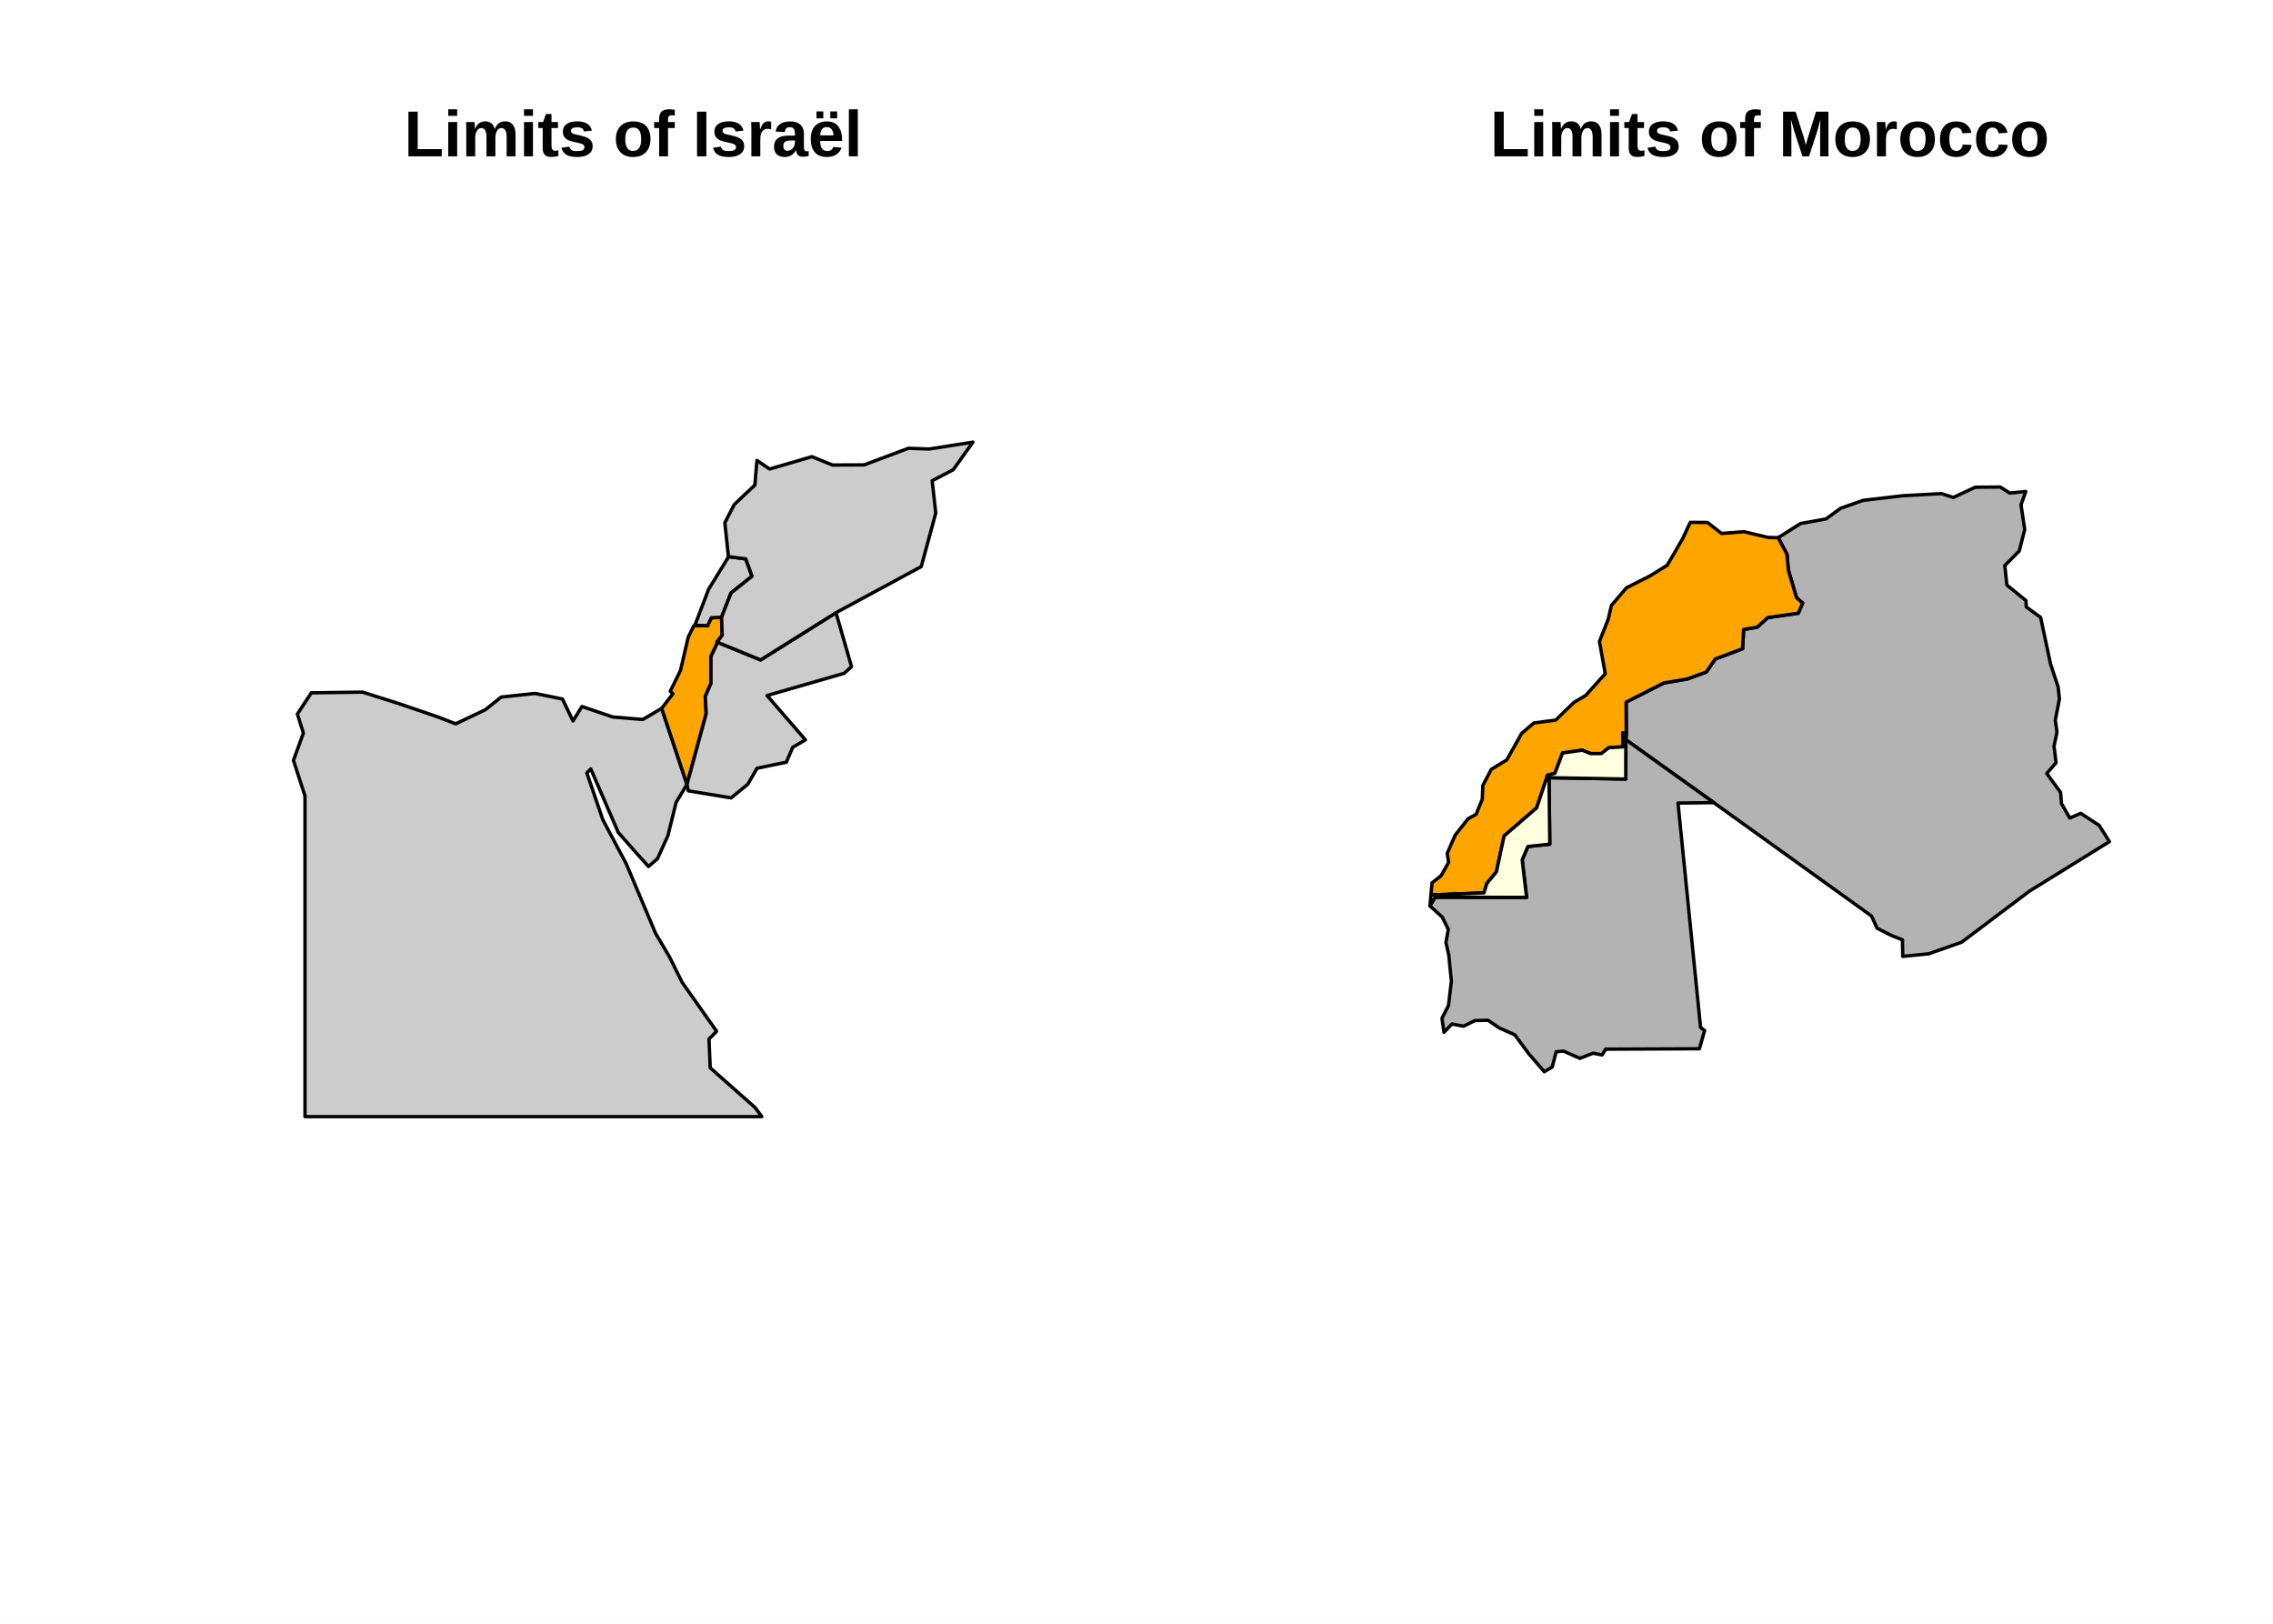
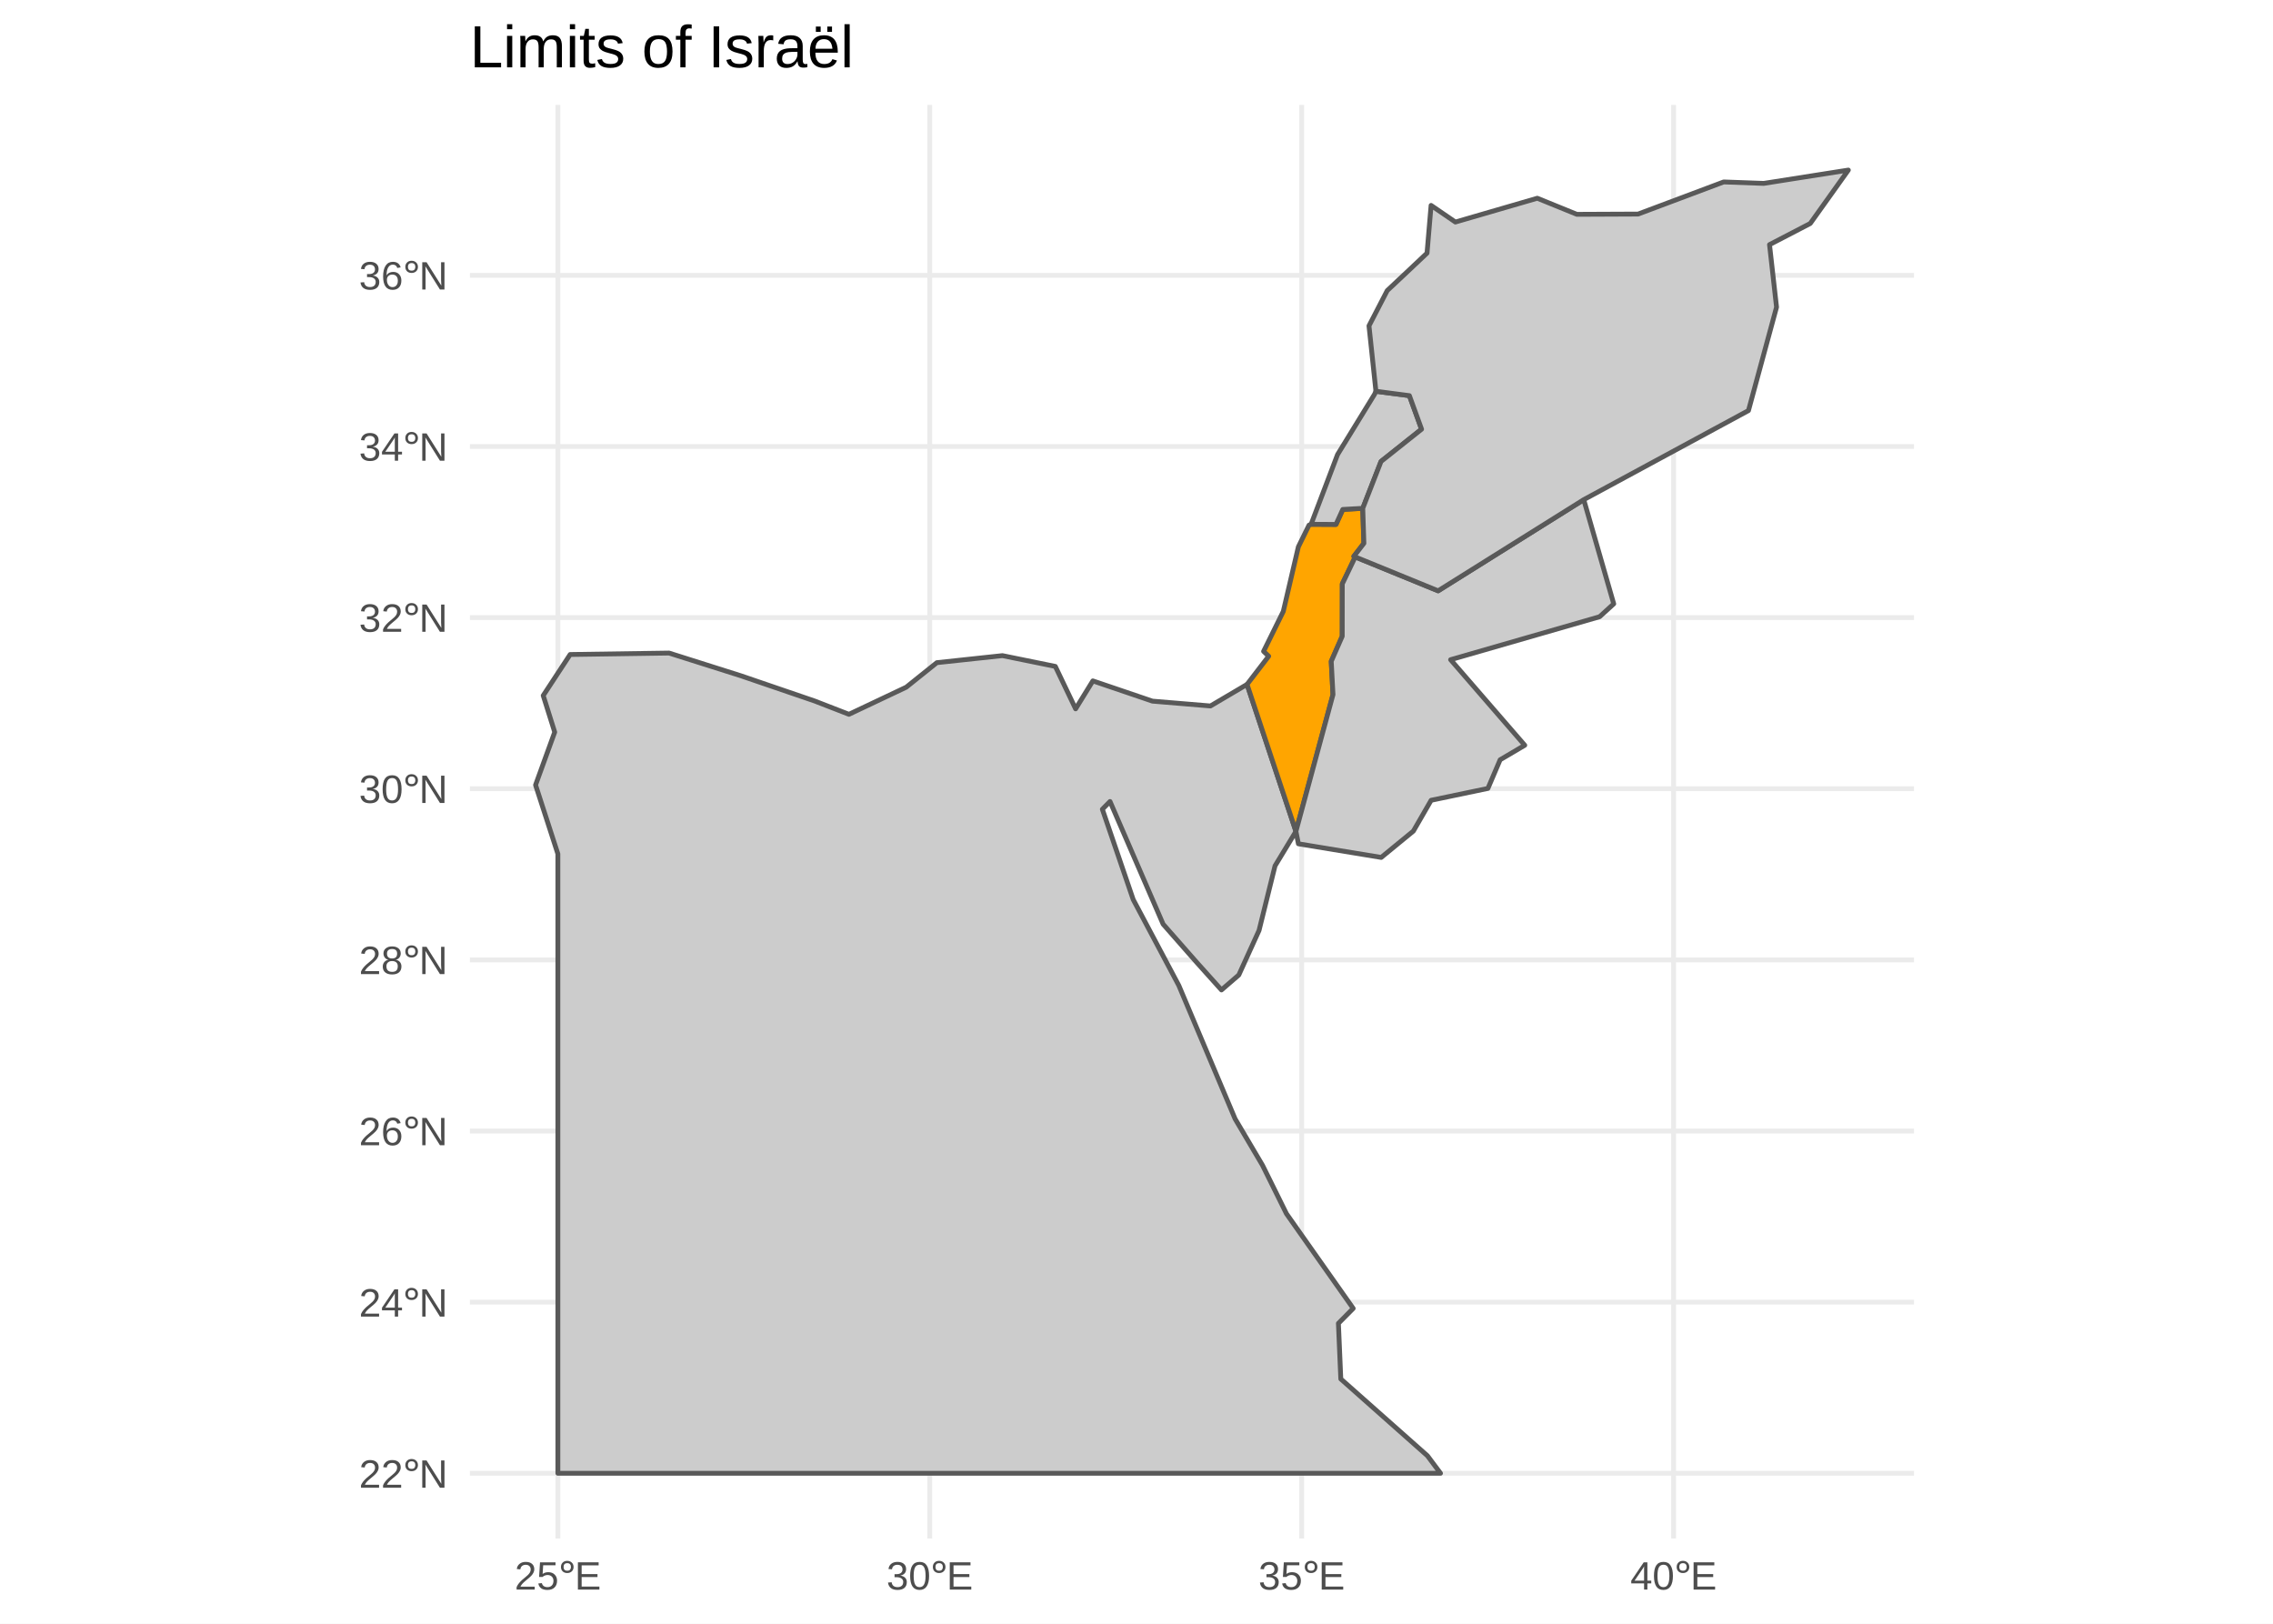
<svg xmlns="http://www.w3.org/2000/svg" viewBox="0 0 504.00 360.00">
  <defs>
    <style type="text/css">
    line, polyline, polygon, path, rect, circle {
      fill: none;
      stroke: #000000;
      stroke-linecap: round;
      stroke-linejoin: round;
      stroke-miterlimit: 10.00;
    }
  </style>
  </defs>
  <rect width="100%" height="100%" style="stroke: none; fill: #FFFFFF;" />
  <defs>
-     <clipPath id="cpNTkuMDR8MjIxLjc2fDI4Ni41Nnw1OS4wNA==">
-       <rect x="59.04" y="59.04" width="162.72" height="227.52" />
+     <clipPath id="cpNzQuMTJ8NDI5Ljg4fDM2MC4wMHwwLjAw">
+       <rect x="74.12" y="0.00" width="355.76" height="360.00" />
    </clipPath>
  </defs>
-   <rect x="59.04" y="59.04" width="162.72" height="227.52" style="stroke-width: 0.75; stroke: none;" clip-path="url(#cpNTkuMDR8MjIxLjc2fDI4Ni41Nnw1OS4wNA==)" />
-   <path d="M 152.33 173.92 L 149.93 177.86 L 148.10 185.28 L 145.78 190.39 L 143.79 192.11 L 140.94 188.94 L 137.09 184.56 L 131.00 170.48 L 130.12 171.37 L 133.66 181.73 L 138.90 191.60 L 145.35 206.90 L 148.50 212.24 L 151.24 217.78 L 158.90 228.65 L 157.21 230.37 L 157.48 236.75 L 167.43 245.56 L 168.92 247.57 L 135.07 247.57 L 101.94 247.57 L 67.63 247.57 L 67.63 211.41 L 67.63 176.49 L 65.07 168.59 L 67.27 162.52 L 65.94 158.32 L 69.03 153.61 L 80.39 153.45 L 88.61 156.05 L 97.08 158.95 L 101.04 160.48 L 107.61 157.36 L 111.12 154.55 L 118.65 153.74 L 124.72 154.98 L 127.05 159.85 L 129.03 156.64 L 135.87 158.96 L 142.52 159.52 L 146.72 157.05 L 152.33 173.92 Z" style="fill-rule: evenodd; fill: #CCCCCC; stroke-width: 0.75;" clip-path="url(#cpNTkuMDR8MjIxLjc2fDI4Ni41Nnw1OS4wNA==)" />
-   <path d="M 160.00 136.84 L 160.13 140.86 L 158.98 142.35 L 159.14 142.42 L 157.65 145.51 L 157.65 151.52 L 156.39 154.40 L 156.59 158.22 L 152.33 173.92 L 146.72 157.05 L 149.21 153.81 L 148.62 153.25 L 150.88 148.66 L 152.61 141.26 L 153.83 138.77 L 154.07 138.67 L 156.93 138.69 L 157.71 136.97 L 160.00 136.84 Z" style="fill-rule: evenodd; fill: #FFA500; stroke-width: 0.75;" clip-path="url(#cpNTkuMDR8MjIxLjc2fDI4Ni41Nnw1OS4wNA==)" />
-   <path d="M 157.65 145.51 L 159.14 142.42 L 168.65 146.31 L 185.37 135.84 L 188.81 147.80 L 187.18 149.28 L 170.08 154.21 L 178.59 164.03 L 175.77 165.69 L 174.36 168.98 L 167.85 170.34 L 165.81 173.88 L 162.12 176.90 L 152.62 175.34 L 152.33 173.92 L 156.59 158.22 L 156.39 154.40 L 157.65 151.52 L 157.65 145.51 Z" style="fill-rule: evenodd; fill: #CCCCCC; stroke-width: 0.75;" clip-path="url(#cpNTkuMDR8MjIxLjc2fDI4Ni41Nnw1OS4wNA==)" />
-   <path d="M 160.00 136.84 L 157.71 136.97 L 156.93 138.69 L 154.07 138.67 L 157.11 130.67 L 161.36 123.75 L 161.52 123.41 L 165.36 123.91 L 166.75 127.76 L 162.10 131.46 L 160.00 136.84 Z" style="fill-rule: evenodd; fill: #CCCCCC; stroke-width: 0.75;" clip-path="url(#cpNTkuMDR8MjIxLjc2fDI4Ni41Nnw1OS4wNA==)" />
-   <path d="M 185.37 135.84 L 168.65 146.31 L 159.14 142.42 L 158.98 142.35 L 160.13 140.86 L 160.00 136.84 L 162.10 131.46 L 166.75 127.76 L 165.36 123.91 L 161.52 123.41 L 160.72 115.90 L 162.81 111.86 L 165.09 109.70 L 167.38 107.55 L 167.84 102.08 L 170.64 103.99 L 180.03 101.25 L 184.58 103.10 L 191.60 103.07 L 201.42 99.39 L 206.02 99.55 L 215.73 98.03 L 211.36 104.15 L 206.69 106.58 L 207.49 113.75 L 204.27 125.62 L 185.37 135.84 Z" style="fill-rule: evenodd; fill: #CCCCCC; stroke-width: 0.75;" clip-path="url(#cpNTkuMDR8MjIxLjc2fDI4Ni41Nnw1OS4wNA==)" />
  <defs>
-     <clipPath id="cpMC4wMHwyNTIuMDB8MzYwLjAwfDAuMDA=">
-       <rect x="0.00" y="0.00" width="252.00" height="360.00" />
+     <clipPath id="cpMC4wMHw1MDQuMDB8MzYwLjAwfDAuMDA=">
+       <rect x="0.00" y="0.00" width="504.00" height="360.00" />
    </clipPath>
  </defs>
-   <g clip-path="url(#cpMC4wMHwyNTIuMDB8MzYwLjAwfDAuMDA=)">
-     <text x="89.59" y="34.67" style="font-size: 14.40px; font-weight: bold; font-family: Arial;" textLength="101.63px" lengthAdjust="spacingAndGlyphs">Limits of Israël</text>
-   </g>
  <defs>
-     <clipPath id="cpMzExLjA0fDQ3My43NnwyODYuNTZ8NTkuMDQ=">
-       <rect x="311.04" y="59.04" width="162.72" height="227.52" />
+     <clipPath id="cpMTA0LjIwfDQyNC40MHwzNDEuMDl8MjMuMjc=">
+       <rect x="104.20" y="23.27" width="320.20" height="317.82" />
    </clipPath>
  </defs>
-   <rect x="311.04" y="59.04" width="162.72" height="227.52" style="stroke-width: 0.75; stroke: none;" clip-path="url(#cpMzExLjA0fDQ3My43NnwyODYuNTZ8NTkuMDQ=)" />
-   <path d="M 467.73 186.60 L 449.97 197.59 L 434.96 208.90 L 427.65 211.47 L 421.90 212.04 L 421.84 208.37 L 419.44 207.43 L 416.21 205.79 L 414.98 203.09 L 397.49 190.52 L 380.00 177.95 L 360.50 164.00 L 360.60 162.88 L 360.60 162.49 L 360.56 155.67 L 368.93 151.42 L 374.11 150.54 L 378.35 148.99 L 380.33 146.10 L 386.39 143.82 L 386.62 139.56 L 389.62 139.06 L 391.96 136.93 L 398.75 135.95 L 399.70 133.72 L 398.33 132.49 L 396.54 126.41 L 396.23 122.90 L 394.28 119.21 L 399.26 116.07 L 404.87 115.06 L 408.14 112.69 L 413.13 110.93 L 421.92 109.91 L 430.49 109.44 L 433.11 110.29 L 437.99 108.02 L 443.53 107.98 L 445.64 109.32 L 449.18 108.97 L 448.13 111.93 L 448.95 117.42 L 447.73 122.17 L 444.53 125.38 L 444.99 129.72 L 449.23 133.16 L 449.28 134.55 L 452.47 136.88 L 454.68 147.22 L 456.36 152.31 L 456.64 154.98 L 455.73 159.68 L 456.10 162.31 L 455.44 165.46 L 455.90 169.09 L 453.84 171.49 L 456.90 175.69 L 457.10 178.16 L 458.94 181.37 L 461.37 180.32 L 465.46 183.00 L 467.73 186.60 Z" style="fill-rule: evenodd; fill: #B3B3B3; stroke-width: 0.75;" clip-path="url(#cpMzExLjA0fDQ3My43NnwyODYuNTZ8NTkuMDQ=)" />
-   <path d="M 378.60 115.83 L 381.73 118.28 L 386.66 117.88 L 392.02 119.15 L 394.28 119.21 L 396.23 122.90 L 396.54 126.41 L 398.33 132.49 L 399.70 133.72 L 398.75 135.95 L 391.96 136.93 L 389.62 139.06 L 386.62 139.56 L 386.39 143.82 L 380.33 146.10 L 378.35 148.99 L 374.11 150.54 L 368.93 151.42 L 360.56 155.67 L 360.60 162.49 L 359.81 162.49 L 359.81 162.49 L 359.93 165.58 L 356.73 165.77 L 355.06 167.08 L 352.70 167.08 L 350.83 166.33 L 346.47 166.95 L 344.78 171.44 L 343.16 171.86 L 340.72 179.12 L 333.51 185.34 L 331.80 193.30 L 329.68 195.88 L 329.05 197.96 L 317.38 198.42 L 317.29 198.41 L 317.53 195.74 L 319.53 194.17 L 321.22 191.17 L 320.89 189.22 L 322.67 185.15 L 325.56 181.49 L 327.30 180.56 L 328.67 177.20 L 328.80 174.13 L 330.67 170.57 L 334.12 168.47 L 337.41 162.59 L 337.50 162.51 L 340.11 160.29 L 344.93 159.66 L 349.01 155.72 L 351.61 154.18 L 355.94 149.37 L 354.65 142.21 L 356.61 137.25 L 357.31 134.22 L 360.64 130.32 L 365.85 127.69 L 369.69 125.31 L 373.15 119.34 L 374.78 115.81 L 378.60 115.83 Z" style="fill-rule: evenodd; fill: #FFA500; stroke-width: 0.75;" clip-path="url(#cpMzExLjA0fDQ3My43NnwyODYuNTZ8NTkuMDQ=)" />
-   <path d="M 342.43 237.62 L 339.01 233.66 L 335.87 229.42 L 332.43 227.90 L 329.95 226.20 L 327.06 226.27 L 324.53 227.52 L 321.95 227.03 L 320.18 228.87 L 319.73 225.77 L 321.18 222.93 L 321.82 217.50 L 321.25 211.81 L 320.62 208.95 L 321.14 206.07 L 319.80 203.33 L 317.07 200.85 L 318.20 198.92 L 338.50 198.96 L 337.52 190.64 L 338.78 187.68 L 343.64 187.16 L 343.47 172.42 L 360.49 172.72 L 360.50 164.00 L 380.00 177.95 L 372.07 178.05 L 374.57 202.91 L 377.07 227.78 L 377.97 228.49 L 376.82 232.52 L 356.02 232.61 L 355.24 233.89 L 353.23 233.51 L 350.31 234.65 L 346.69 233.04 L 345.05 233.18 L 344.18 236.57 L 342.43 237.62 Z" style="fill-rule: evenodd; fill: #B3B3B3; stroke-width: 0.75;" clip-path="url(#cpMzExLjA0fDQ3My43NnwyODYuNTZ8NTkuMDQ=)" />
-   <path d="M 359.93 165.58 L 359.81 162.49 L 360.60 162.49 L 360.60 162.88 L 360.50 164.00 L 360.49 172.72 L 343.47 172.42 L 343.64 187.16 L 338.78 187.68 L 337.52 190.64 L 338.50 198.96 L 318.20 198.92 L 317.07 200.85 L 317.29 198.41 L 317.38 198.42 L 329.05 197.96 L 329.68 195.88 L 331.80 193.30 L 333.51 185.34 L 340.72 179.12 L 343.16 171.86 L 344.78 171.44 L 346.47 166.95 L 350.83 166.33 L 352.70 167.08 L 355.06 167.08 L 356.73 165.77 L 359.93 165.58 Z" style="fill-rule: evenodd; fill: #FFFFE0; stroke-width: 0.75;" clip-path="url(#cpMzExLjA0fDQ3My43NnwyODYuNTZ8NTkuMDQ=)" />
+   <polyline points="123.70,341.09 123.70,340.44 123.70,336.99 123.70,333.54 123.70,330.09 123.70,326.64 123.70,323.19 123.70,319.75 123.70,316.30 123.70,312.85 123.70,309.40 123.70,305.95 123.70,302.50 123.70,299.05 123.70,295.60 123.70,292.15 123.70,288.70 123.70,285.25 123.70,281.80 123.70,278.35 123.70,274.90 123.70,271.46 123.70,268.01 123.70,264.56 123.70,261.11 123.70,257.66 123.70,254.21 123.70,250.76 123.70,247.31 123.70,243.86 123.70,240.41 123.70,236.96 123.70,233.51 123.70,230.06 123.70,226.61 123.70,223.16 123.70,219.72 123.70,216.27 123.70,212.82 123.70,209.37 123.70,205.92 123.70,202.47 123.70,199.02 123.70,195.57 123.70,192.12 123.70,188.67 123.70,185.22 123.70,181.77 123.70,178.32 123.70,174.87 123.70,171.42 123.70,167.98 123.70,164.53 123.70,161.08 123.70,157.63 123.70,154.18 123.70,150.73 123.70,147.28 123.70,143.83 123.70,140.38 123.70,136.93 123.70,133.48 123.70,130.03 123.70,126.58 123.70,123.13 123.70,119.68 123.70,116.24 123.70,112.79 123.70,109.34 123.70,105.89 123.70,102.44 123.70,98.99 123.70,95.54 123.70,92.09 123.70,88.64 123.70,85.19 123.70,81.74 123.70,78.29 123.70,74.84 123.70,71.39 123.70,67.95 123.70,64.50 123.70,61.05 123.70,57.60 123.70,54.15 123.70,50.70 123.70,47.25 123.70,43.80 123.70,40.35 123.70,36.90 123.70,33.45 123.70,30.00 123.70,26.55 123.70,23.27 " style="stroke-width: 1.07; stroke: #EBEBEB;" clip-path="url(#cpMTA0LjIwfDQyNC40MHwzNDEuMDl8MjMuMjc=)" />
+   <polyline points="206.16,341.09 206.16,340.44 206.16,336.99 206.16,333.54 206.16,330.09 206.16,326.64 206.16,323.19 206.16,319.75 206.16,316.30 206.16,312.85 206.16,309.40 206.16,305.95 206.16,302.50 206.16,299.05 206.16,295.60 206.16,292.15 206.16,288.70 206.16,285.25 206.16,281.80 206.16,278.35 206.16,274.90 206.16,271.46 206.16,268.01 206.16,264.56 206.16,261.11 206.16,257.66 206.16,254.21 206.16,250.76 206.16,247.31 206.16,243.86 206.16,240.41 206.16,236.96 206.16,233.51 206.16,230.06 206.16,226.61 206.16,223.16 206.16,219.72 206.16,216.27 206.16,212.82 206.16,209.37 206.16,205.92 206.16,202.47 206.16,199.02 206.16,195.57 206.16,192.12 206.16,188.67 206.16,185.22 206.16,181.77 206.16,178.32 206.16,174.87 206.16,171.42 206.16,167.98 206.16,164.53 206.16,161.08 206.16,157.63 206.16,154.18 206.16,150.73 206.16,147.28 206.16,143.83 206.16,140.38 206.16,136.93 206.16,133.48 206.16,130.03 206.16,126.58 206.16,123.13 206.16,119.68 206.16,116.24 206.16,112.79 206.16,109.34 206.16,105.89 206.16,102.44 206.16,98.99 206.16,95.54 206.16,92.09 206.16,88.64 206.16,85.19 206.16,81.74 206.16,78.29 206.16,74.84 206.16,71.39 206.16,67.95 206.16,64.50 206.16,61.05 206.16,57.60 206.16,54.15 206.16,50.70 206.16,47.25 206.16,43.80 206.16,40.35 206.16,36.90 206.16,33.45 206.16,30.00 206.16,26.55 206.16,23.27 " style="stroke-width: 1.07; stroke: #EBEBEB;" clip-path="url(#cpMTA0LjIwfDQyNC40MHwzNDEuMDl8MjMuMjc=)" />
+   <polyline points="288.63,341.09 288.63,340.44 288.63,336.99 288.63,333.54 288.63,330.09 288.63,326.64 288.63,323.19 288.63,319.75 288.63,316.30 288.63,312.85 288.63,309.40 288.63,305.95 288.63,302.50 288.63,299.05 288.63,295.60 288.63,292.15 288.63,288.70 288.63,285.25 288.63,281.80 288.63,278.35 288.63,274.90 288.63,271.46 288.63,268.01 288.63,264.56 288.63,261.11 288.63,257.66 288.63,254.21 288.63,250.76 288.63,247.31 288.63,243.86 288.63,240.41 288.63,236.96 288.63,233.51 288.63,230.06 288.63,226.61 288.63,223.16 288.63,219.72 288.63,216.27 288.63,212.82 288.63,209.37 288.63,205.92 288.63,202.47 288.63,199.02 288.63,195.57 288.63,192.12 288.63,188.67 288.63,185.22 288.63,181.77 288.63,178.32 288.63,174.87 288.63,171.42 288.63,167.98 288.63,164.53 288.63,161.08 288.63,157.63 288.63,154.18 288.63,150.73 288.63,147.28 288.63,143.83 288.63,140.38 288.63,136.93 288.63,133.48 288.63,130.03 288.63,126.58 288.63,123.13 288.63,119.68 288.63,116.24 288.63,112.79 288.63,109.34 288.63,105.89 288.63,102.44 288.63,98.99 288.63,95.54 288.63,92.09 288.63,88.64 288.63,85.19 288.63,81.74 288.63,78.29 288.63,74.84 288.63,71.39 288.63,67.95 288.63,64.50 288.63,61.05 288.63,57.60 288.63,54.15 288.63,50.70 288.63,47.25 288.63,43.80 288.63,40.35 288.63,36.90 288.63,33.45 288.63,30.00 288.63,26.55 288.63,23.27 " style="stroke-width: 1.07; stroke: #EBEBEB;" clip-path="url(#cpMTA0LjIwfDQyNC40MHwzNDEuMDl8MjMuMjc=)" />
+   <polyline points="371.09,341.09 371.09,340.44 371.09,336.99 371.09,333.54 371.09,330.09 371.09,326.64 371.09,323.19 371.09,319.75 371.09,316.30 371.09,312.85 371.09,309.40 371.09,305.95 371.09,302.50 371.09,299.05 371.09,295.60 371.09,292.15 371.09,288.70 371.09,285.25 371.09,281.80 371.09,278.35 371.09,274.90 371.09,271.46 371.09,268.01 371.09,264.56 371.09,261.11 371.09,257.66 371.09,254.21 371.09,250.76 371.09,247.31 371.09,243.86 371.09,240.41 371.09,236.96 371.09,233.51 371.09,230.06 371.09,226.61 371.09,223.16 371.09,219.72 371.09,216.27 371.09,212.82 371.09,209.37 371.09,205.92 371.09,202.47 371.09,199.02 371.09,195.57 371.09,192.12 371.09,188.67 371.09,185.22 371.09,181.77 371.09,178.32 371.09,174.87 371.09,171.42 371.09,167.98 371.09,164.53 371.09,161.08 371.09,157.63 371.09,154.18 371.09,150.73 371.09,147.28 371.09,143.83 371.09,140.38 371.09,136.93 371.09,133.48 371.09,130.03 371.09,126.58 371.09,123.13 371.09,119.68 371.09,116.24 371.09,112.79 371.09,109.34 371.09,105.89 371.09,102.44 371.09,98.99 371.09,95.54 371.09,92.09 371.09,88.64 371.09,85.19 371.09,81.74 371.09,78.29 371.09,74.84 371.09,71.39 371.09,67.95 371.09,64.50 371.09,61.05 371.09,57.60 371.09,54.15 371.09,50.70 371.09,47.25 371.09,43.80 371.09,40.35 371.09,36.90 371.09,33.45 371.09,30.00 371.09,26.55 371.09,23.27 " style="stroke-width: 1.07; stroke: #EBEBEB;" clip-path="url(#cpMTA0LjIwfDQyNC40MHwzNDEuMDl8MjMuMjc=)" />
+   <polyline points="104.20,326.64 107.87,326.64 112.04,326.64 116.20,326.64 120.37,326.64 124.53,326.64 128.70,326.64 132.86,326.64 137.02,326.64 141.19,326.64 145.35,326.64 149.52,326.64 153.68,326.64 157.85,326.64 162.01,326.64 166.18,326.64 170.34,326.64 174.51,326.64 178.67,326.64 182.84,326.64 187.00,326.64 191.17,326.64 195.33,326.64 199.50,326.64 203.66,326.64 207.83,326.64 211.99,326.64 216.16,326.64 220.32,326.64 224.49,326.64 228.65,326.64 232.82,326.64 236.98,326.64 241.15,326.64 245.31,326.64 249.48,326.64 253.64,326.64 257.81,326.64 261.97,326.64 266.14,326.64 270.30,326.64 274.47,326.64 278.63,326.64 282.80,326.64 286.96,326.64 291.13,326.64 295.29,326.64 299.46,326.64 303.62,326.64 307.79,326.64 311.95,326.64 316.12,326.64 320.28,326.64 324.45,326.64 328.61,326.64 332.77,326.64 336.94,326.64 341.10,326.64 345.27,326.64 349.43,326.64 353.60,326.64 357.76,326.64 361.93,326.64 366.09,326.64 370.26,326.64 374.42,326.64 378.59,326.64 382.75,326.64 386.92,326.64 391.08,326.64 395.25,326.64 399.41,326.64 403.58,326.64 407.74,326.64 411.91,326.64 416.07,326.64 420.24,326.64 424.40,326.64 " style="stroke-width: 1.07; stroke: #EBEBEB;" clip-path="url(#cpMTA0LjIwfDQyNC40MHwzNDEuMDl8MjMuMjc=)" />
+   <polyline points="104.20,288.70 107.87,288.70 112.04,288.70 116.20,288.70 120.37,288.70 124.53,288.70 128.70,288.70 132.86,288.70 137.02,288.70 141.19,288.70 145.35,288.70 149.52,288.70 153.68,288.70 157.85,288.70 162.01,288.70 166.18,288.70 170.34,288.70 174.51,288.70 178.67,288.70 182.84,288.70 187.00,288.70 191.17,288.70 195.33,288.70 199.50,288.70 203.66,288.70 207.83,288.70 211.99,288.70 216.16,288.70 220.32,288.70 224.49,288.70 228.65,288.70 232.82,288.70 236.98,288.70 241.15,288.70 245.31,288.70 249.48,288.70 253.64,288.70 257.81,288.70 261.97,288.70 266.14,288.70 270.30,288.70 274.47,288.70 278.63,288.70 282.80,288.70 286.96,288.70 291.13,288.70 295.29,288.70 299.46,288.70 303.62,288.70 307.79,288.70 311.95,288.70 316.12,288.70 320.28,288.70 324.45,288.70 328.61,288.70 332.77,288.70 336.94,288.70 341.10,288.70 345.27,288.70 349.43,288.70 353.60,288.70 357.76,288.70 361.93,288.70 366.09,288.70 370.26,288.70 374.42,288.70 378.59,288.70 382.75,288.70 386.92,288.70 391.08,288.70 395.25,288.70 399.41,288.70 403.58,288.70 407.74,288.70 411.91,288.70 416.07,288.70 420.24,288.70 424.40,288.70 " style="stroke-width: 1.07; stroke: #EBEBEB;" clip-path="url(#cpMTA0LjIwfDQyNC40MHwzNDEuMDl8MjMuMjc=)" />
+   <polyline points="104.20,250.76 107.87,250.76 112.04,250.76 116.20,250.76 120.37,250.76 124.53,250.76 128.70,250.76 132.86,250.76 137.02,250.76 141.19,250.76 145.35,250.76 149.52,250.76 153.68,250.76 157.85,250.76 162.01,250.76 166.18,250.76 170.34,250.76 174.51,250.76 178.67,250.76 182.84,250.76 187.00,250.76 191.17,250.76 195.33,250.76 199.50,250.76 203.66,250.76 207.83,250.76 211.99,250.76 216.16,250.76 220.32,250.76 224.49,250.76 228.65,250.76 232.82,250.76 236.98,250.76 241.15,250.76 245.31,250.76 249.48,250.76 253.64,250.76 257.81,250.76 261.97,250.76 266.14,250.76 270.30,250.76 274.47,250.76 278.63,250.76 282.80,250.76 286.96,250.76 291.13,250.76 295.29,250.76 299.46,250.76 303.62,250.76 307.79,250.76 311.95,250.76 316.12,250.76 320.28,250.76 324.45,250.76 328.61,250.76 332.77,250.76 336.94,250.76 341.10,250.76 345.27,250.76 349.43,250.76 353.60,250.76 357.76,250.76 361.93,250.76 366.09,250.76 370.26,250.76 374.42,250.76 378.59,250.76 382.75,250.76 386.92,250.76 391.08,250.76 395.25,250.76 399.41,250.76 403.58,250.76 407.74,250.76 411.91,250.76 416.07,250.76 420.24,250.76 424.40,250.76 " style="stroke-width: 1.07; stroke: #EBEBEB;" clip-path="url(#cpMTA0LjIwfDQyNC40MHwzNDEuMDl8MjMuMjc=)" />
+   <polyline points="104.20,212.82 107.87,212.82 112.04,212.82 116.20,212.82 120.37,212.82 124.53,212.82 128.70,212.82 132.86,212.82 137.02,212.82 141.19,212.82 145.35,212.82 149.52,212.82 153.68,212.82 157.85,212.82 162.01,212.82 166.18,212.82 170.34,212.82 174.51,212.82 178.67,212.82 182.84,212.82 187.00,212.82 191.17,212.82 195.33,212.82 199.50,212.82 203.66,212.82 207.83,212.82 211.99,212.82 216.16,212.82 220.32,212.82 224.49,212.82 228.65,212.82 232.82,212.82 236.98,212.82 241.15,212.82 245.31,212.82 249.48,212.82 253.64,212.82 257.81,212.82 261.97,212.82 266.14,212.82 270.30,212.82 274.47,212.82 278.63,212.82 282.80,212.82 286.96,212.82 291.13,212.82 295.29,212.82 299.46,212.82 303.62,212.82 307.79,212.82 311.95,212.82 316.12,212.82 320.28,212.82 324.45,212.82 328.61,212.82 332.77,212.82 336.94,212.82 341.10,212.82 345.27,212.82 349.43,212.82 353.60,212.82 357.76,212.82 361.93,212.82 366.09,212.82 370.26,212.82 374.42,212.82 378.59,212.82 382.75,212.82 386.92,212.82 391.08,212.82 395.25,212.82 399.41,212.82 403.58,212.82 407.74,212.82 411.91,212.82 416.07,212.82 420.24,212.82 424.40,212.82 " style="stroke-width: 1.07; stroke: #EBEBEB;" clip-path="url(#cpMTA0LjIwfDQyNC40MHwzNDEuMDl8MjMuMjc=)" />
+   <polyline points="104.20,174.87 107.87,174.87 112.04,174.87 116.20,174.87 120.37,174.87 124.53,174.87 128.70,174.87 132.86,174.87 137.02,174.87 141.19,174.87 145.35,174.87 149.52,174.87 153.68,174.87 157.85,174.87 162.01,174.87 166.18,174.87 170.34,174.87 174.51,174.87 178.67,174.87 182.84,174.87 187.00,174.87 191.17,174.87 195.33,174.87 199.50,174.87 203.66,174.87 207.83,174.87 211.99,174.87 216.16,174.87 220.32,174.87 224.49,174.87 228.65,174.87 232.82,174.87 236.98,174.87 241.15,174.87 245.31,174.87 249.48,174.87 253.64,174.87 257.81,174.87 261.97,174.87 266.14,174.87 270.30,174.87 274.47,174.87 278.63,174.87 282.80,174.87 286.96,174.87 291.13,174.87 295.29,174.87 299.46,174.87 303.62,174.87 307.79,174.87 311.95,174.87 316.12,174.87 320.28,174.87 324.45,174.87 328.61,174.87 332.77,174.87 336.94,174.87 341.10,174.87 345.27,174.87 349.43,174.87 353.60,174.87 357.76,174.87 361.93,174.87 366.09,174.87 370.26,174.87 374.42,174.87 378.59,174.87 382.75,174.87 386.92,174.87 391.08,174.87 395.25,174.87 399.41,174.87 403.58,174.87 407.74,174.87 411.91,174.87 416.07,174.87 420.24,174.87 424.40,174.87 " style="stroke-width: 1.07; stroke: #EBEBEB;" clip-path="url(#cpMTA0LjIwfDQyNC40MHwzNDEuMDl8MjMuMjc=)" />
+   <polyline points="104.20,136.93 107.87,136.93 112.04,136.93 116.20,136.93 120.37,136.93 124.53,136.93 128.70,136.93 132.86,136.93 137.02,136.93 141.19,136.93 145.35,136.93 149.52,136.93 153.68,136.93 157.85,136.93 162.01,136.93 166.18,136.93 170.34,136.93 174.51,136.93 178.67,136.93 182.84,136.93 187.00,136.93 191.17,136.93 195.33,136.93 199.50,136.93 203.66,136.93 207.83,136.93 211.99,136.93 216.16,136.93 220.32,136.93 224.49,136.93 228.65,136.93 232.82,136.93 236.98,136.93 241.15,136.93 245.31,136.93 249.48,136.93 253.64,136.93 257.81,136.93 261.97,136.93 266.14,136.93 270.30,136.93 274.47,136.93 278.63,136.93 282.80,136.93 286.96,136.93 291.13,136.93 295.29,136.93 299.46,136.93 303.62,136.93 307.79,136.93 311.95,136.93 316.12,136.93 320.28,136.93 324.45,136.93 328.61,136.93 332.77,136.93 336.94,136.93 341.10,136.93 345.27,136.93 349.43,136.93 353.60,136.93 357.76,136.93 361.93,136.93 366.09,136.93 370.26,136.93 374.42,136.93 378.59,136.93 382.75,136.93 386.92,136.93 391.08,136.93 395.25,136.93 399.41,136.93 403.58,136.93 407.74,136.93 411.91,136.93 416.07,136.93 420.24,136.93 424.40,136.93 " style="stroke-width: 1.07; stroke: #EBEBEB;" clip-path="url(#cpMTA0LjIwfDQyNC40MHwzNDEuMDl8MjMuMjc=)" />
+   <polyline points="104.20,98.99 107.87,98.99 112.04,98.99 116.20,98.99 120.37,98.99 124.53,98.99 128.70,98.99 132.86,98.99 137.02,98.99 141.19,98.99 145.35,98.99 149.52,98.99 153.68,98.99 157.85,98.99 162.01,98.99 166.18,98.99 170.34,98.99 174.51,98.99 178.67,98.99 182.84,98.99 187.00,98.99 191.17,98.99 195.33,98.99 199.50,98.99 203.66,98.99 207.83,98.99 211.99,98.99 216.16,98.99 220.32,98.99 224.49,98.99 228.65,98.99 232.82,98.99 236.98,98.99 241.15,98.99 245.31,98.99 249.48,98.99 253.64,98.99 257.81,98.99 261.97,98.99 266.14,98.99 270.30,98.99 274.47,98.99 278.63,98.99 282.80,98.99 286.96,98.99 291.13,98.99 295.29,98.99 299.46,98.99 303.62,98.99 307.79,98.99 311.95,98.99 316.12,98.99 320.28,98.99 324.45,98.99 328.61,98.99 332.77,98.99 336.94,98.99 341.10,98.99 345.27,98.99 349.43,98.99 353.60,98.99 357.76,98.99 361.93,98.99 366.09,98.99 370.26,98.99 374.42,98.99 378.59,98.99 382.75,98.99 386.92,98.99 391.08,98.99 395.25,98.99 399.41,98.99 403.58,98.99 407.74,98.99 411.91,98.99 416.07,98.99 420.24,98.99 424.40,98.99 " style="stroke-width: 1.07; stroke: #EBEBEB;" clip-path="url(#cpMTA0LjIwfDQyNC40MHwzNDEuMDl8MjMuMjc=)" />
+   <polyline points="104.20,61.05 107.87,61.05 112.04,61.05 116.20,61.05 120.37,61.05 124.53,61.05 128.70,61.05 132.86,61.05 137.02,61.05 141.19,61.05 145.35,61.05 149.52,61.05 153.68,61.05 157.85,61.05 162.01,61.05 166.18,61.05 170.34,61.05 174.51,61.05 178.67,61.05 182.84,61.05 187.00,61.05 191.17,61.05 195.33,61.05 199.50,61.05 203.66,61.05 207.83,61.05 211.99,61.05 216.16,61.05 220.32,61.05 224.49,61.05 228.65,61.05 232.82,61.05 236.98,61.05 241.15,61.05 245.31,61.05 249.48,61.05 253.64,61.05 257.81,61.05 261.97,61.05 266.14,61.05 270.30,61.05 274.47,61.05 278.63,61.05 282.80,61.05 286.96,61.05 291.13,61.05 295.29,61.05 299.46,61.05 303.62,61.05 307.79,61.05 311.95,61.05 316.12,61.05 320.28,61.05 324.45,61.05 328.61,61.05 332.77,61.05 336.94,61.05 341.10,61.05 345.27,61.05 349.43,61.05 353.60,61.05 357.76,61.05 361.93,61.05 366.09,61.05 370.26,61.05 374.42,61.05 378.59,61.05 382.75,61.05 386.92,61.05 391.08,61.05 395.25,61.05 399.41,61.05 403.58,61.05 407.74,61.05 411.91,61.05 416.07,61.05 420.24,61.05 424.40,61.05 " style="stroke-width: 1.07; stroke: #EBEBEB;" clip-path="url(#cpMTA0LjIwfDQyNC40MHwzNDEuMDl8MjMuMjc=)" />
+   <path d="M 287.35 184.33 L 282.72 191.96 L 279.17 206.29 L 274.68 216.17 L 270.84 219.48 L 265.34 213.36 L 257.90 204.89 L 246.13 177.70 L 244.43 179.42 L 251.27 199.44 L 261.39 218.51 L 273.86 248.06 L 279.95 258.37 L 285.25 269.09 L 300.05 290.09 L 296.77 293.40 L 297.30 305.73 L 316.51 322.76 L 319.41 326.64 L 253.99 326.64 L 190.00 326.64 L 123.70 326.64 L 123.70 256.78 L 123.70 189.32 L 118.75 174.04 L 123.00 162.32 L 120.45 154.21 L 126.42 145.11 L 148.36 144.79 L 164.23 149.81 L 180.61 155.41 L 188.24 158.37 L 200.94 152.36 L 207.73 146.92 L 222.27 145.36 L 234.00 147.75 L 238.50 157.16 L 242.32 150.96 L 255.54 155.45 L 268.40 156.52 L 276.51 151.74 L 287.35 184.33 Z" style="fill-rule: evenodd; fill: #CCCCCC; stroke-width: 1.07; stroke: #595959; stroke-linecap: butt;" clip-path="url(#cpMTA0LjIwfDQyNC40MHwzNDEuMDl8MjMuMjc=)" />
+   <path d="M 302.17 112.70 L 302.42 120.46 L 300.19 123.35 L 300.50 123.48 L 297.63 129.46 L 297.62 141.06 L 295.18 146.62 L 295.57 154.00 L 287.35 184.33 L 276.51 151.74 L 281.31 145.49 L 280.18 144.41 L 284.55 135.55 L 287.89 121.24 L 290.25 116.43 L 290.71 116.24 L 296.23 116.27 L 297.74 112.95 L 302.17 112.70 Z" style="fill-rule: evenodd; fill: #FFA500; stroke-width: 1.07; stroke: #595959; stroke-linecap: butt;" clip-path="url(#cpMTA0LjIwfDQyNC40MHwzNDEuMDl8MjMuMjc=)" />
+   <path d="M 297.63 129.46 L 300.50 123.48 L 318.88 130.99 L 351.17 110.78 L 357.82 133.88 L 354.68 136.74 L 321.65 146.26 L 338.09 165.23 L 332.63 168.45 L 329.92 174.80 L 317.33 177.43 L 313.39 184.26 L 306.26 190.10 L 287.90 187.08 L 287.35 184.33 L 295.57 154.00 L 295.18 146.62 L 297.62 141.06 L 297.63 129.46 Z" style="fill-rule: evenodd; fill: #CCCCCC; stroke-width: 1.07; stroke: #595959; stroke-linecap: butt;" clip-path="url(#cpMTA0LjIwfDQyNC40MHwzNDEuMDl8MjMuMjc=)" />
+   <path d="M 302.17 112.70 L 297.74 112.95 L 296.23 116.27 L 290.71 116.24 L 296.58 100.78 L 304.78 87.42 L 305.09 86.75 L 312.51 87.72 L 315.21 95.16 L 306.22 102.31 L 302.17 112.70 Z" style="fill-rule: evenodd; fill: #CCCCCC; stroke-width: 1.07; stroke: #595959; stroke-linecap: butt;" clip-path="url(#cpMTA0LjIwfDQyNC40MHwzNDEuMDl8MjMuMjc=)" />
+   <path d="M 351.17 110.78 L 318.88 130.99 L 300.50 123.48 L 300.19 123.35 L 302.42 120.46 L 302.17 112.70 L 306.22 102.31 L 315.21 95.16 L 312.51 87.72 L 305.09 86.75 L 303.55 72.24 L 307.59 64.43 L 312.01 60.28 L 316.42 56.12 L 317.32 45.54 L 322.71 49.23 L 340.87 43.95 L 349.65 47.52 L 363.22 47.46 L 382.20 40.34 L 391.08 40.66 L 409.84 37.71 L 401.39 49.55 L 392.36 54.24 L 393.92 68.10 L 387.69 91.03 L 351.17 110.78 Z" style="fill-rule: evenodd; fill: #CCCCCC; stroke-width: 1.07; stroke: #595959; stroke-linecap: butt;" clip-path="url(#cpMTA0LjIwfDQyNC40MHwzNDEuMDl8MjMuMjc=)" />
  <defs>
-     <clipPath id="cpMjUyLjAwfDUwNC4wMHwzNjAuMDB8MC4wMA==">
-       <rect x="252.00" y="0.00" width="252.00" height="360.00" />
+     <clipPath id="cpMC4wMHw1MDQuMDB8MzYwLjAwfDAuMDA=">
+       <rect x="0.00" y="0.00" width="504.00" height="360.00" />
    </clipPath>
  </defs>
-   <g clip-path="url(#cpMjUyLjAwfDUwNC4wMHwzNjAuMDB8MC4wMA==)">
-     <text x="330.40" y="34.67" style="font-size: 14.40px; font-weight: bold; font-family: Arial;" textLength="124.00px" lengthAdjust="spacingAndGlyphs">Limits of Morocco</text>
+   <g clip-path="url(#cpMC4wMHw1MDQuMDB8MzYwLjAwfDAuMDA=)">
+     <text x="79.60" y="329.85" style="font-size: 8.80px; fill: #4D4D4D; font-family: Arial;" textLength="9.79px" lengthAdjust="spacingAndGlyphs">22</text>
+   </g>
+   <g clip-path="url(#cpMC4wMHw1MDQuMDB8MzYwLjAwfDAuMDA=)">
+     <text x="89.39" y="329.85" style="font-size: 8.80px; fill: #4D4D4D; font-family: Tw Cen MT;" textLength="3.52px" lengthAdjust="spacingAndGlyphs">°</text>
+   </g>
+   <g clip-path="url(#cpMC4wMHw1MDQuMDB8MzYwLjAwfDAuMDA=)">
+     <text x="92.91" y="329.85" style="font-size: 8.80px; fill: #4D4D4D; font-family: Arial;" textLength="6.36px" lengthAdjust="spacingAndGlyphs">N</text>
+   </g>
+   <g clip-path="url(#cpMC4wMHw1MDQuMDB8MzYwLjAwfDAuMDA=)">
+     <text x="79.60" y="291.90" style="font-size: 8.80px; fill: #4D4D4D; font-family: Arial;" textLength="9.79px" lengthAdjust="spacingAndGlyphs">24</text>
+   </g>
+   <g clip-path="url(#cpMC4wMHw1MDQuMDB8MzYwLjAwfDAuMDA=)">
+     <text x="89.39" y="291.90" style="font-size: 8.80px; fill: #4D4D4D; font-family: Tw Cen MT;" textLength="3.52px" lengthAdjust="spacingAndGlyphs">°</text>
+   </g>
+   <g clip-path="url(#cpMC4wMHw1MDQuMDB8MzYwLjAwfDAuMDA=)">
+     <text x="92.91" y="291.90" style="font-size: 8.80px; fill: #4D4D4D; font-family: Arial;" textLength="6.36px" lengthAdjust="spacingAndGlyphs">N</text>
+   </g>
+   <g clip-path="url(#cpMC4wMHw1MDQuMDB8MzYwLjAwfDAuMDA=)">
+     <text x="79.60" y="253.91" style="font-size: 8.80px; fill: #4D4D4D; font-family: Arial;" textLength="9.79px" lengthAdjust="spacingAndGlyphs">26</text>
+   </g>
+   <g clip-path="url(#cpMC4wMHw1MDQuMDB8MzYwLjAwfDAuMDA=)">
+     <text x="89.39" y="253.91" style="font-size: 8.80px; fill: #4D4D4D; font-family: Tw Cen MT;" textLength="3.52px" lengthAdjust="spacingAndGlyphs">°</text>
+   </g>
+   <g clip-path="url(#cpMC4wMHw1MDQuMDB8MzYwLjAwfDAuMDA=)">
+     <text x="92.91" y="253.91" style="font-size: 8.80px; fill: #4D4D4D; font-family: Arial;" textLength="6.36px" lengthAdjust="spacingAndGlyphs">N</text>
+   </g>
+   <g clip-path="url(#cpMC4wMHw1MDQuMDB8MzYwLjAwfDAuMDA=)">
+     <text x="79.60" y="215.97" style="font-size: 8.80px; fill: #4D4D4D; font-family: Arial;" textLength="9.79px" lengthAdjust="spacingAndGlyphs">28</text>
+   </g>
+   <g clip-path="url(#cpMC4wMHw1MDQuMDB8MzYwLjAwfDAuMDA=)">
+     <text x="89.39" y="215.97" style="font-size: 8.80px; fill: #4D4D4D; font-family: Tw Cen MT;" textLength="3.52px" lengthAdjust="spacingAndGlyphs">°</text>
+   </g>
+   <g clip-path="url(#cpMC4wMHw1MDQuMDB8MzYwLjAwfDAuMDA=)">
+     <text x="92.91" y="215.97" style="font-size: 8.80px; fill: #4D4D4D; font-family: Arial;" textLength="6.36px" lengthAdjust="spacingAndGlyphs">N</text>
+   </g>
+   <g clip-path="url(#cpMC4wMHw1MDQuMDB8MzYwLjAwfDAuMDA=)">
+     <text x="79.60" y="178.02" style="font-size: 8.80px; fill: #4D4D4D; font-family: Arial;" textLength="9.79px" lengthAdjust="spacingAndGlyphs">30</text>
+   </g>
+   <g clip-path="url(#cpMC4wMHw1MDQuMDB8MzYwLjAwfDAuMDA=)">
+     <text x="89.39" y="178.02" style="font-size: 8.80px; fill: #4D4D4D; font-family: Tw Cen MT;" textLength="3.52px" lengthAdjust="spacingAndGlyphs">°</text>
+   </g>
+   <g clip-path="url(#cpMC4wMHw1MDQuMDB8MzYwLjAwfDAuMDA=)">
+     <text x="92.91" y="178.02" style="font-size: 8.80px; fill: #4D4D4D; font-family: Arial;" textLength="6.36px" lengthAdjust="spacingAndGlyphs">N</text>
+   </g>
+   <g clip-path="url(#cpMC4wMHw1MDQuMDB8MzYwLjAwfDAuMDA=)">
+     <text x="79.60" y="140.08" style="font-size: 8.80px; fill: #4D4D4D; font-family: Arial;" textLength="9.79px" lengthAdjust="spacingAndGlyphs">32</text>
+   </g>
+   <g clip-path="url(#cpMC4wMHw1MDQuMDB8MzYwLjAwfDAuMDA=)">
+     <text x="89.39" y="140.08" style="font-size: 8.80px; fill: #4D4D4D; font-family: Tw Cen MT;" textLength="3.52px" lengthAdjust="spacingAndGlyphs">°</text>
+   </g>
+   <g clip-path="url(#cpMC4wMHw1MDQuMDB8MzYwLjAwfDAuMDA=)">
+     <text x="92.91" y="140.08" style="font-size: 8.80px; fill: #4D4D4D; font-family: Arial;" textLength="6.36px" lengthAdjust="spacingAndGlyphs">N</text>
+   </g>
+   <g clip-path="url(#cpMC4wMHw1MDQuMDB8MzYwLjAwfDAuMDA=)">
+     <text x="79.60" y="102.14" style="font-size: 8.80px; fill: #4D4D4D; font-family: Arial;" textLength="9.79px" lengthAdjust="spacingAndGlyphs">34</text>
+   </g>
+   <g clip-path="url(#cpMC4wMHw1MDQuMDB8MzYwLjAwfDAuMDA=)">
+     <text x="89.39" y="102.14" style="font-size: 8.80px; fill: #4D4D4D; font-family: Tw Cen MT;" textLength="3.52px" lengthAdjust="spacingAndGlyphs">°</text>
+   </g>
+   <g clip-path="url(#cpMC4wMHw1MDQuMDB8MzYwLjAwfDAuMDA=)">
+     <text x="92.91" y="102.14" style="font-size: 8.80px; fill: #4D4D4D; font-family: Arial;" textLength="6.36px" lengthAdjust="spacingAndGlyphs">N</text>
+   </g>
+   <g clip-path="url(#cpMC4wMHw1MDQuMDB8MzYwLjAwfDAuMDA=)">
+     <text x="79.60" y="64.19" style="font-size: 8.80px; fill: #4D4D4D; font-family: Arial;" textLength="9.79px" lengthAdjust="spacingAndGlyphs">36</text>
+   </g>
+   <g clip-path="url(#cpMC4wMHw1MDQuMDB8MzYwLjAwfDAuMDA=)">
+     <text x="89.39" y="64.19" style="font-size: 8.80px; fill: #4D4D4D; font-family: Tw Cen MT;" textLength="3.52px" lengthAdjust="spacingAndGlyphs">°</text>
+   </g>
+   <g clip-path="url(#cpMC4wMHw1MDQuMDB8MzYwLjAwfDAuMDA=)">
+     <text x="92.91" y="64.19" style="font-size: 8.80px; fill: #4D4D4D; font-family: Arial;" textLength="6.36px" lengthAdjust="spacingAndGlyphs">N</text>
+   </g>
+   <g clip-path="url(#cpMC4wMHw1MDQuMDB8MzYwLjAwfDAuMDA=)">
+     <text x="114.11" y="352.43" style="font-size: 8.80px; fill: #4D4D4D; font-family: Arial;" textLength="9.79px" lengthAdjust="spacingAndGlyphs">25</text>
+   </g>
+   <g clip-path="url(#cpMC4wMHw1MDQuMDB8MzYwLjAwfDAuMDA=)">
+     <text x="123.90" y="352.43" style="font-size: 8.80px; fill: #4D4D4D; font-family: Tw Cen MT;" textLength="3.52px" lengthAdjust="spacingAndGlyphs">°</text>
+   </g>
+   <g clip-path="url(#cpMC4wMHw1MDQuMDB8MzYwLjAwfDAuMDA=)">
+     <text x="127.42" y="352.43" style="font-size: 8.80px; fill: #4D4D4D; font-family: Arial;" textLength="5.87px" lengthAdjust="spacingAndGlyphs">E</text>
+   </g>
+   <g clip-path="url(#cpMC4wMHw1MDQuMDB8MzYwLjAwfDAuMDA=)">
+     <text x="196.57" y="352.43" style="font-size: 8.80px; fill: #4D4D4D; font-family: Arial;" textLength="9.79px" lengthAdjust="spacingAndGlyphs">30</text>
+   </g>
+   <g clip-path="url(#cpMC4wMHw1MDQuMDB8MzYwLjAwfDAuMDA=)">
+     <text x="206.36" y="352.43" style="font-size: 8.80px; fill: #4D4D4D; font-family: Tw Cen MT;" textLength="3.52px" lengthAdjust="spacingAndGlyphs">°</text>
+   </g>
+   <g clip-path="url(#cpMC4wMHw1MDQuMDB8MzYwLjAwfDAuMDA=)">
+     <text x="209.88" y="352.43" style="font-size: 8.80px; fill: #4D4D4D; font-family: Arial;" textLength="5.87px" lengthAdjust="spacingAndGlyphs">E</text>
+   </g>
+   <g clip-path="url(#cpMC4wMHw1MDQuMDB8MzYwLjAwfDAuMDA=)">
+     <text x="279.04" y="352.43" style="font-size: 8.80px; fill: #4D4D4D; font-family: Arial;" textLength="9.79px" lengthAdjust="spacingAndGlyphs">35</text>
+   </g>
+   <g clip-path="url(#cpMC4wMHw1MDQuMDB8MzYwLjAwfDAuMDA=)">
+     <text x="288.83" y="352.43" style="font-size: 8.80px; fill: #4D4D4D; font-family: Tw Cen MT;" textLength="3.52px" lengthAdjust="spacingAndGlyphs">°</text>
+   </g>
+   <g clip-path="url(#cpMC4wMHw1MDQuMDB8MzYwLjAwfDAuMDA=)">
+     <text x="292.35" y="352.43" style="font-size: 8.80px; fill: #4D4D4D; font-family: Arial;" textLength="5.87px" lengthAdjust="spacingAndGlyphs">E</text>
+   </g>
+   <g clip-path="url(#cpMC4wMHw1MDQuMDB8MzYwLjAwfDAuMDA=)">
+     <text x="361.50" y="352.43" style="font-size: 8.80px; fill: #4D4D4D; font-family: Arial;" textLength="9.79px" lengthAdjust="spacingAndGlyphs">40</text>
+   </g>
+   <g clip-path="url(#cpMC4wMHw1MDQuMDB8MzYwLjAwfDAuMDA=)">
+     <text x="371.29" y="352.43" style="font-size: 8.80px; fill: #4D4D4D; font-family: Tw Cen MT;" textLength="3.52px" lengthAdjust="spacingAndGlyphs">°</text>
+   </g>
+   <g clip-path="url(#cpMC4wMHw1MDQuMDB8MzYwLjAwfDAuMDA=)">
+     <text x="374.81" y="352.43" style="font-size: 8.80px; fill: #4D4D4D; font-family: Arial;" textLength="5.87px" lengthAdjust="spacingAndGlyphs">E</text>
+   </g>
+   <g clip-path="url(#cpMC4wMHw1MDQuMDB8MzYwLjAwfDAuMDA=)">
+     <text x="104.20" y="14.93" style="font-size: 13.20px; font-family: Arial;" textLength="85.09px" lengthAdjust="spacingAndGlyphs">Limits of Israël</text>
  </g>
</svg>
